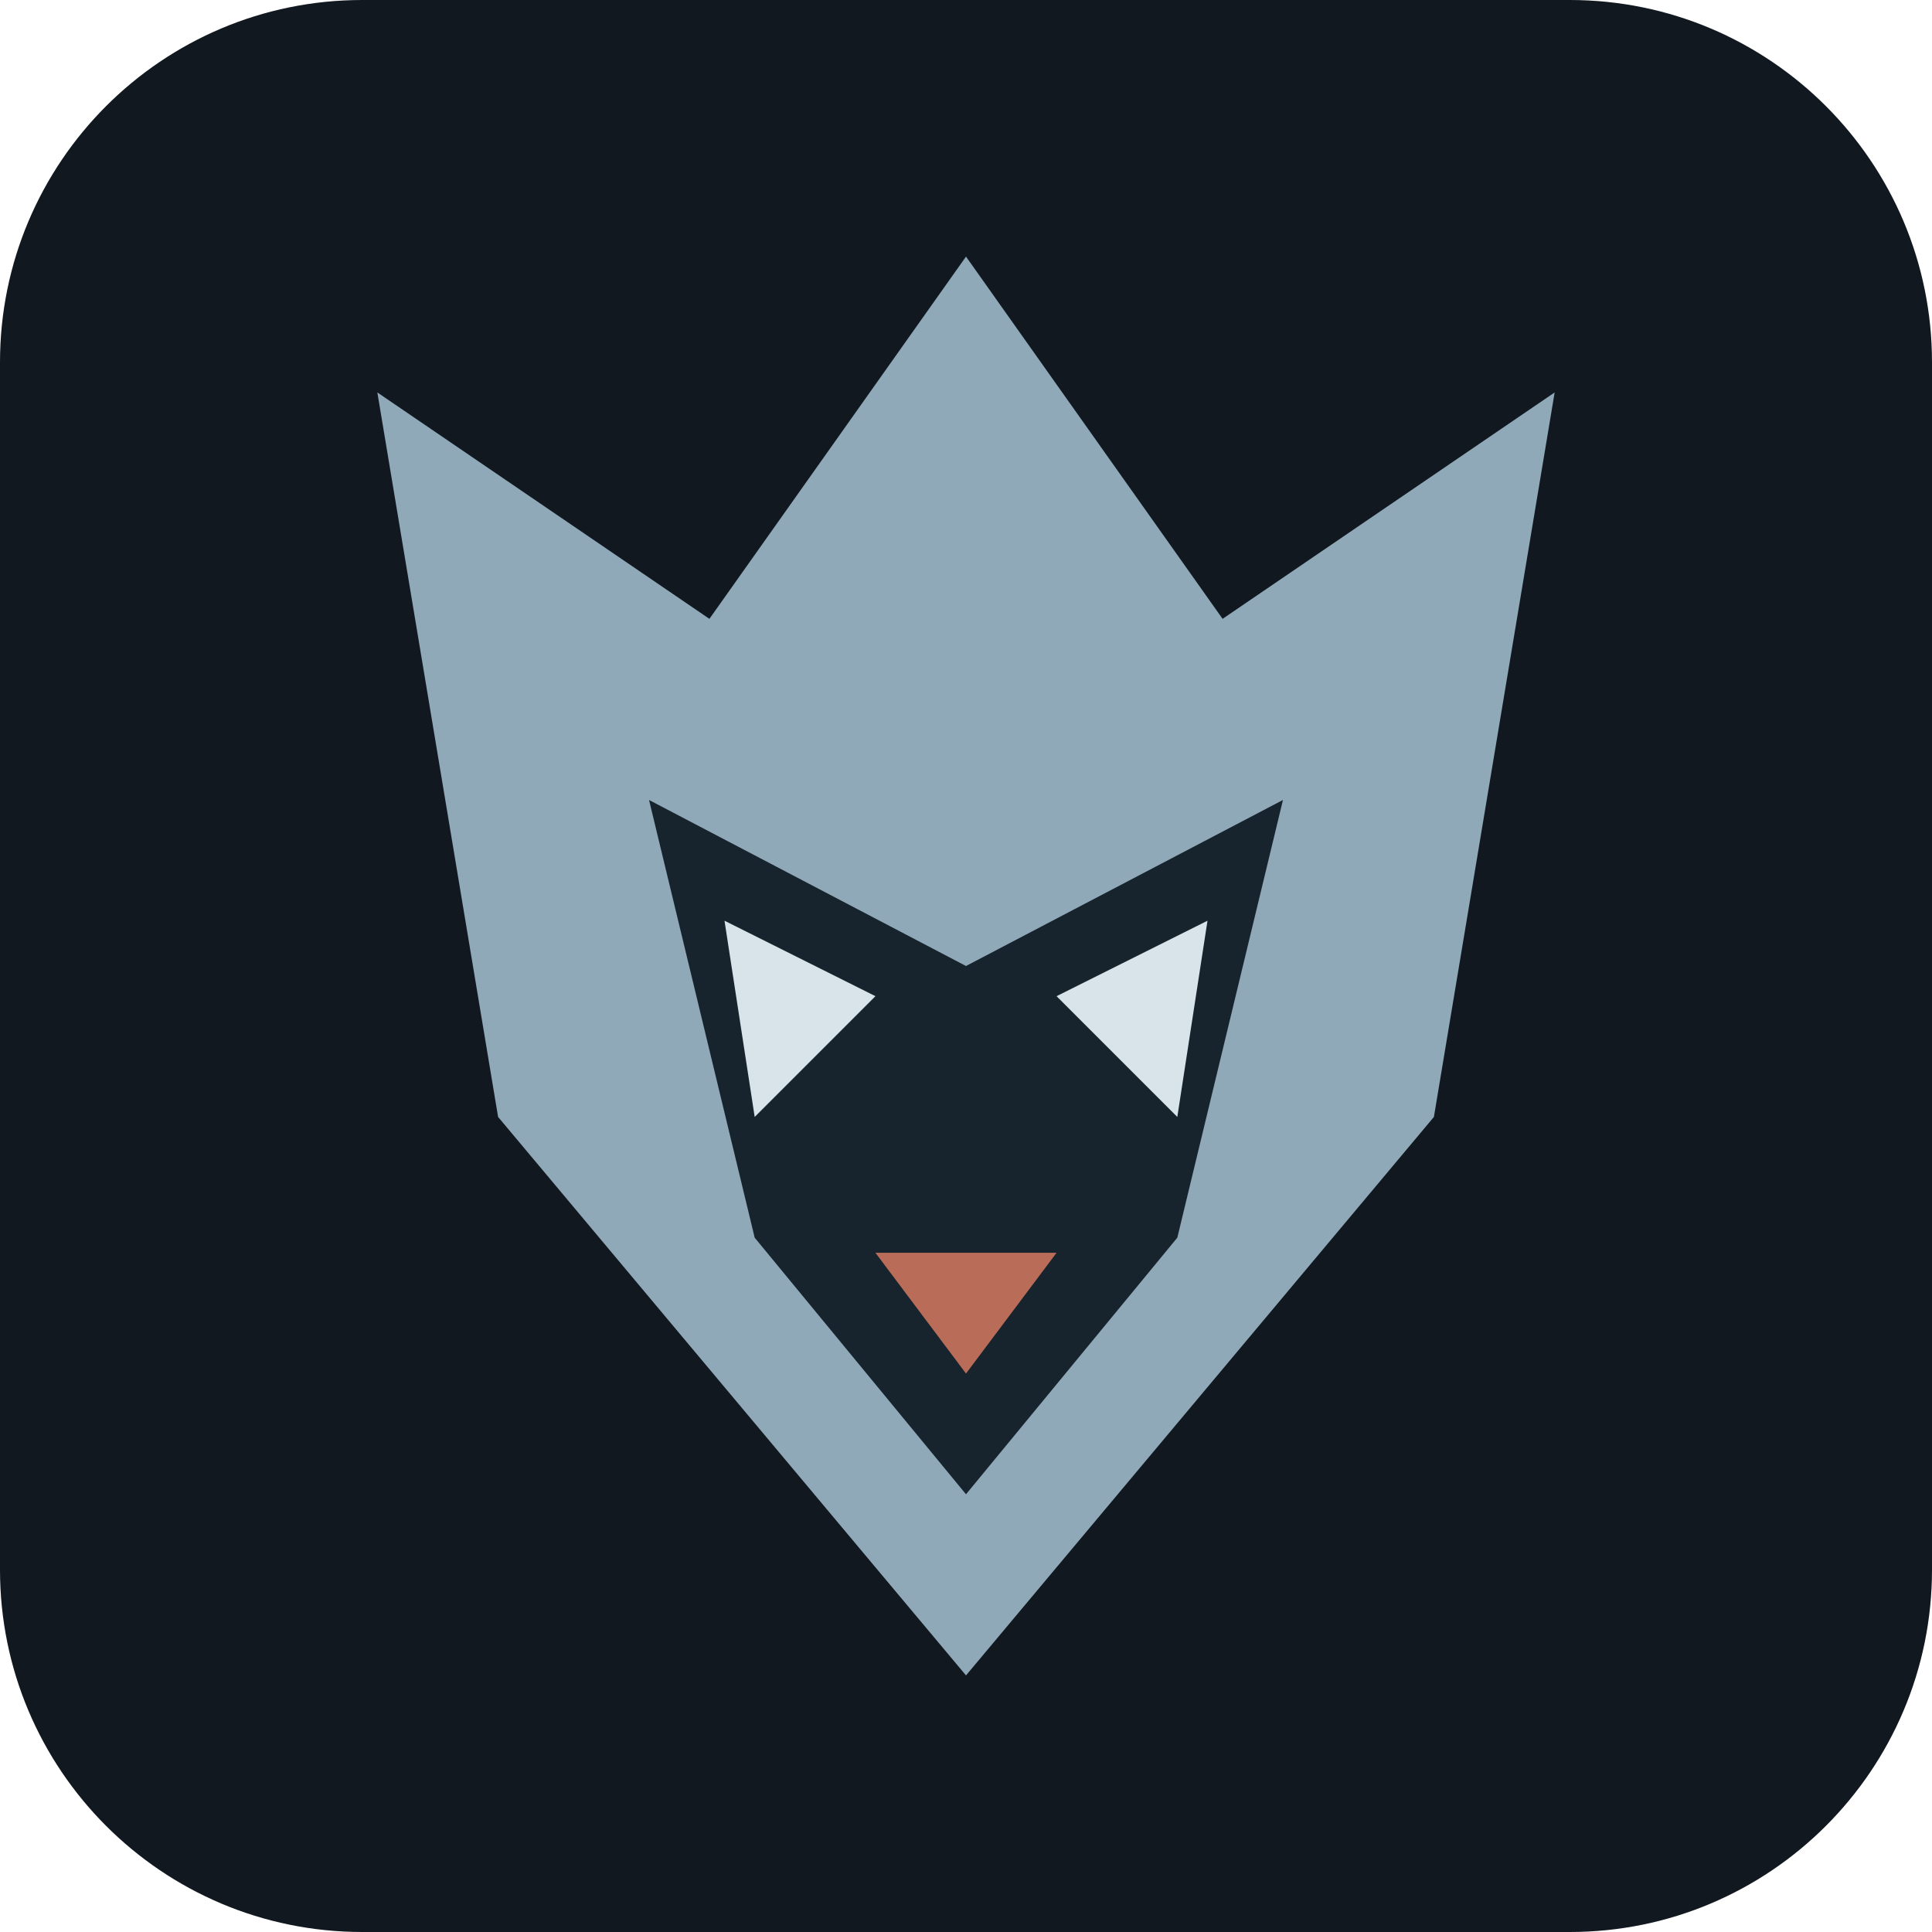
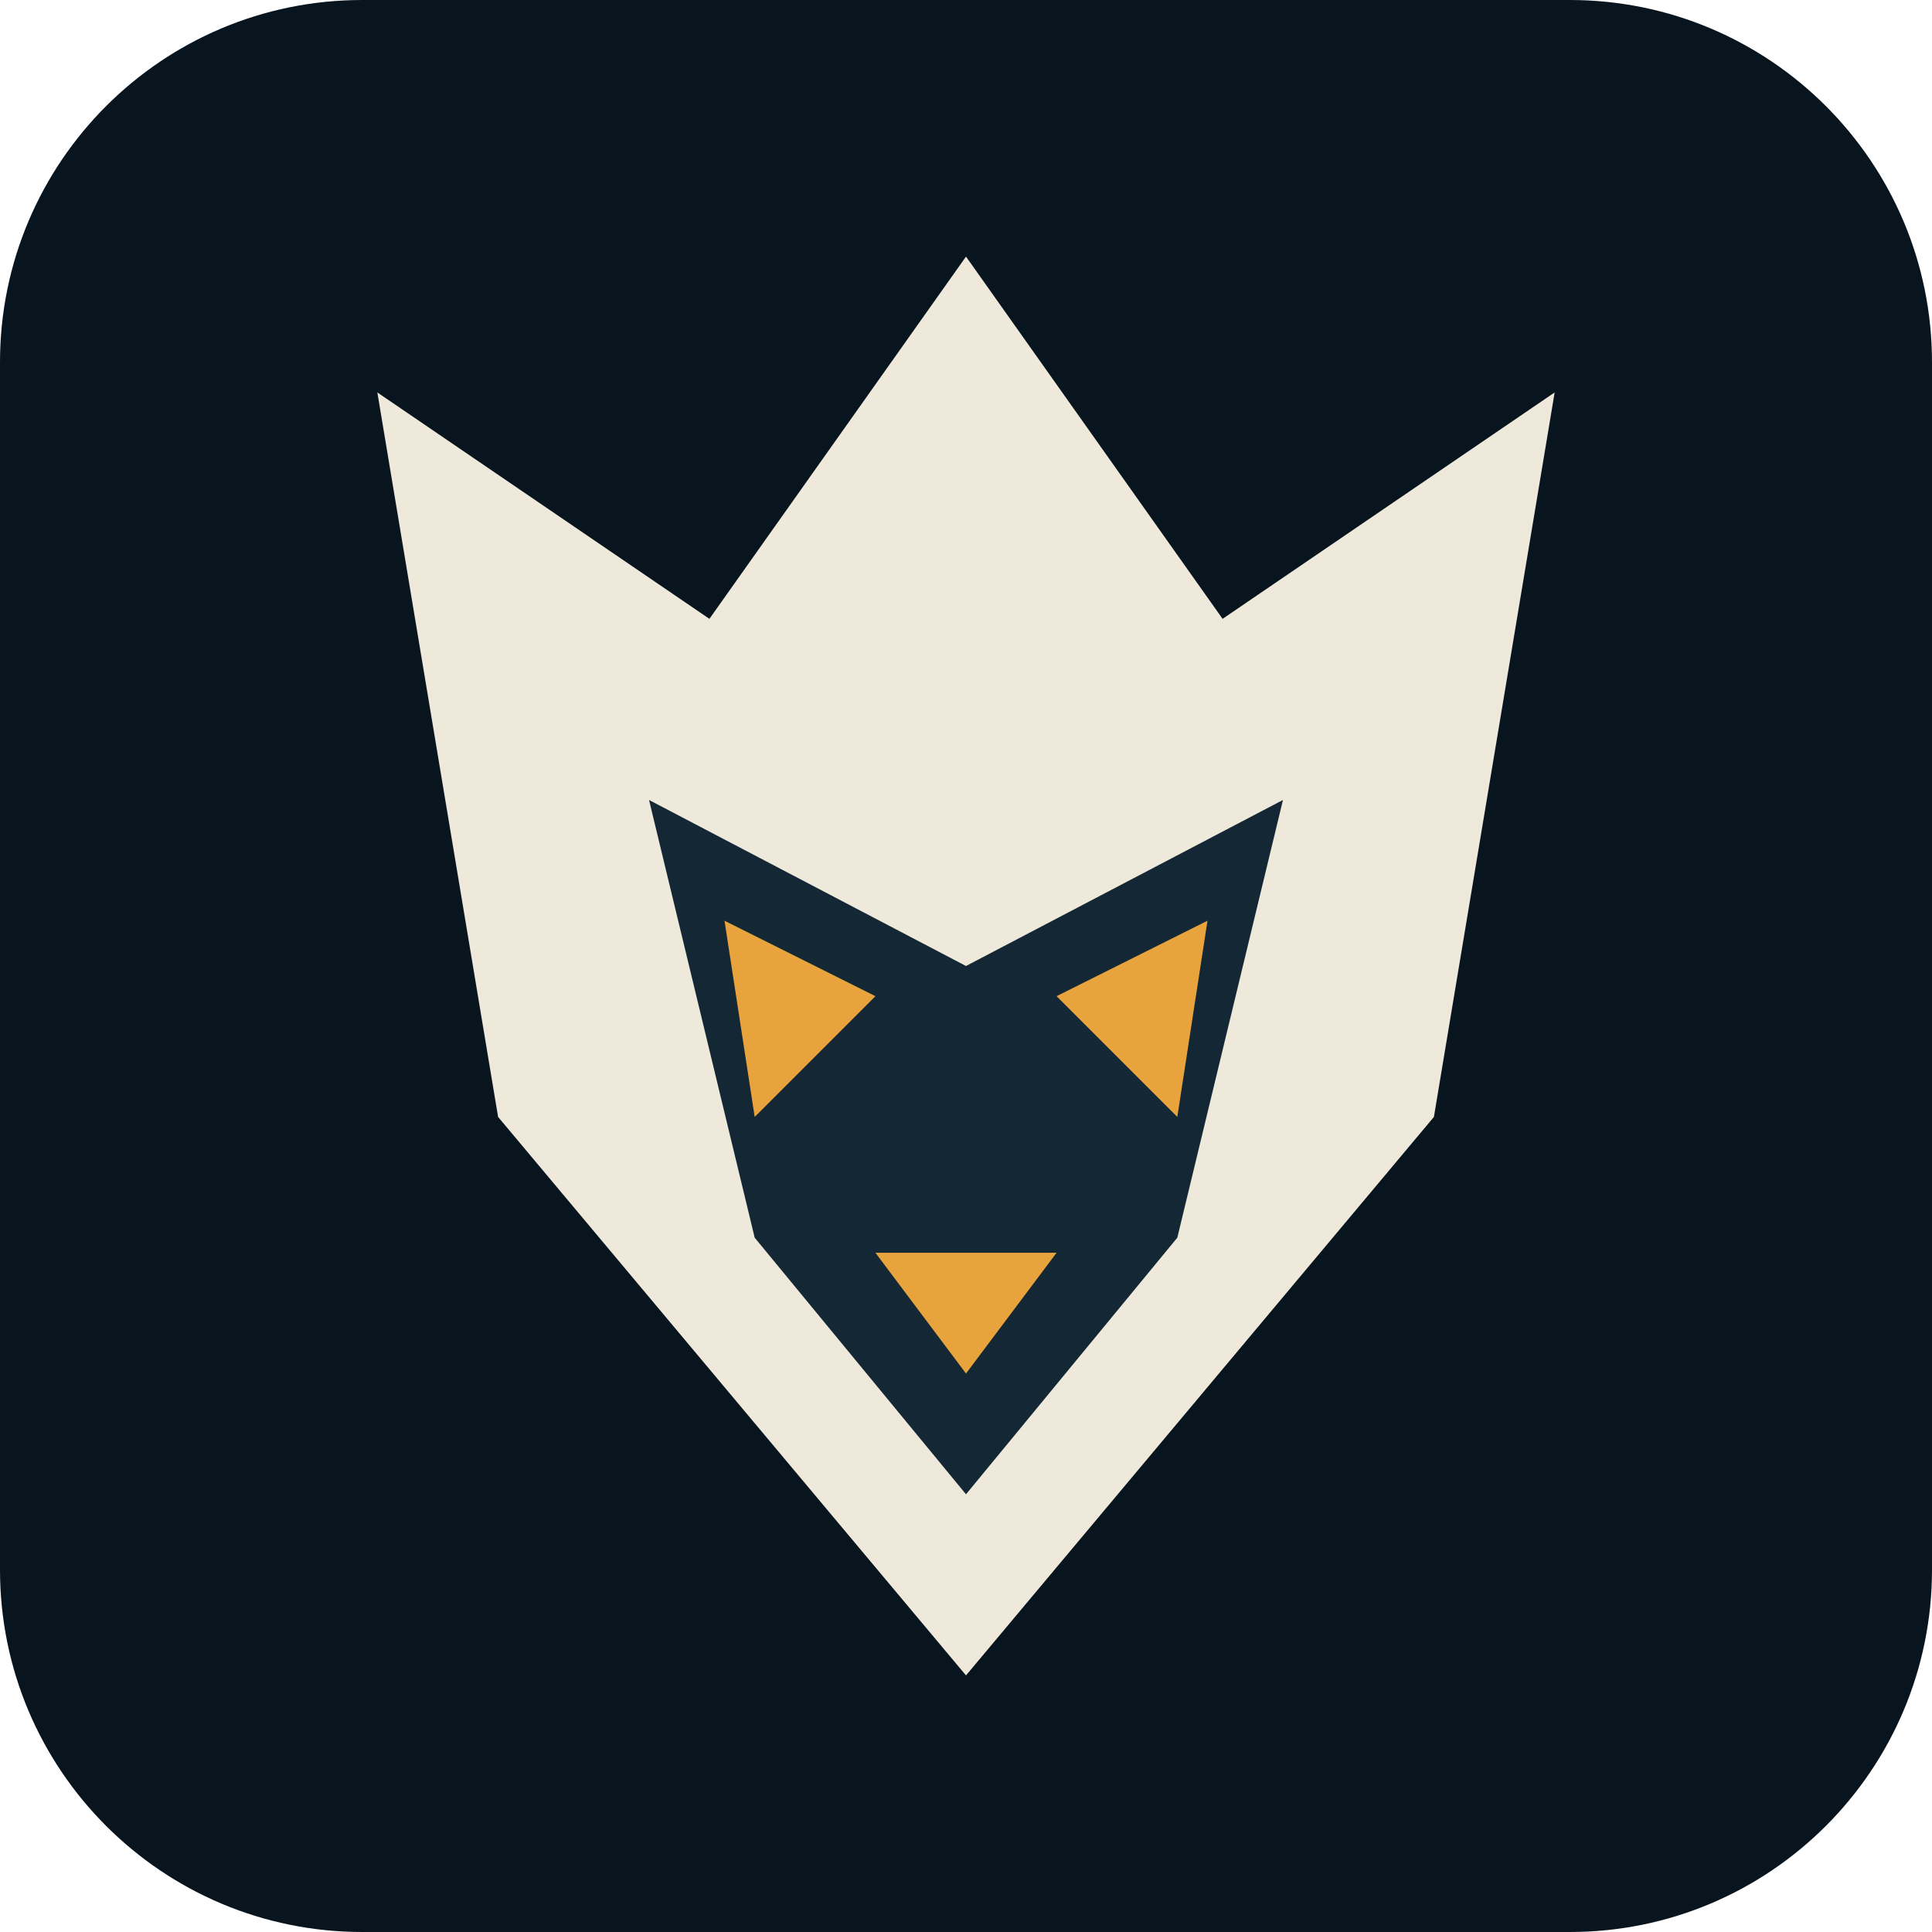
<svg xmlns="http://www.w3.org/2000/svg" viewBox="0 0 128 128">
-   <rect width="128" height="128" rx="24" fill="#111820" />
-   <path d="M25 26l22 15 17-24 17 24 22-15-8 48-31 37-31-37z" fill="#8fa9b9" />
-   <path d="M43 53l21 11 21-11-7 29-14 17-14-17z" fill="#18242d" />
-   <path d="M48 61l10 5-8 8zm32 0l-10 5 8 8z" fill="#d8e4ea" />
-   <path d="M58 83h12l-6 8z" fill="#b96d58" />
+   <rect width="128" height="128" rx="24" fill="#08141e" />
+   <path d="M25 26l22 15 17-24 17 24 22-15-8 48-31 37-31-37z" fill="#efe9db" />
+   <path d="M43 53l21 11 21-11-7 29-14 17-14-17z" fill="#142734" />
+   <path d="M48 61l10 5-8 8zm32 0l-10 5 8 8z" fill="#e8a33d" />
+   <path d="M58 83h12l-6 8z" fill="#e8a33d" />
</svg>
